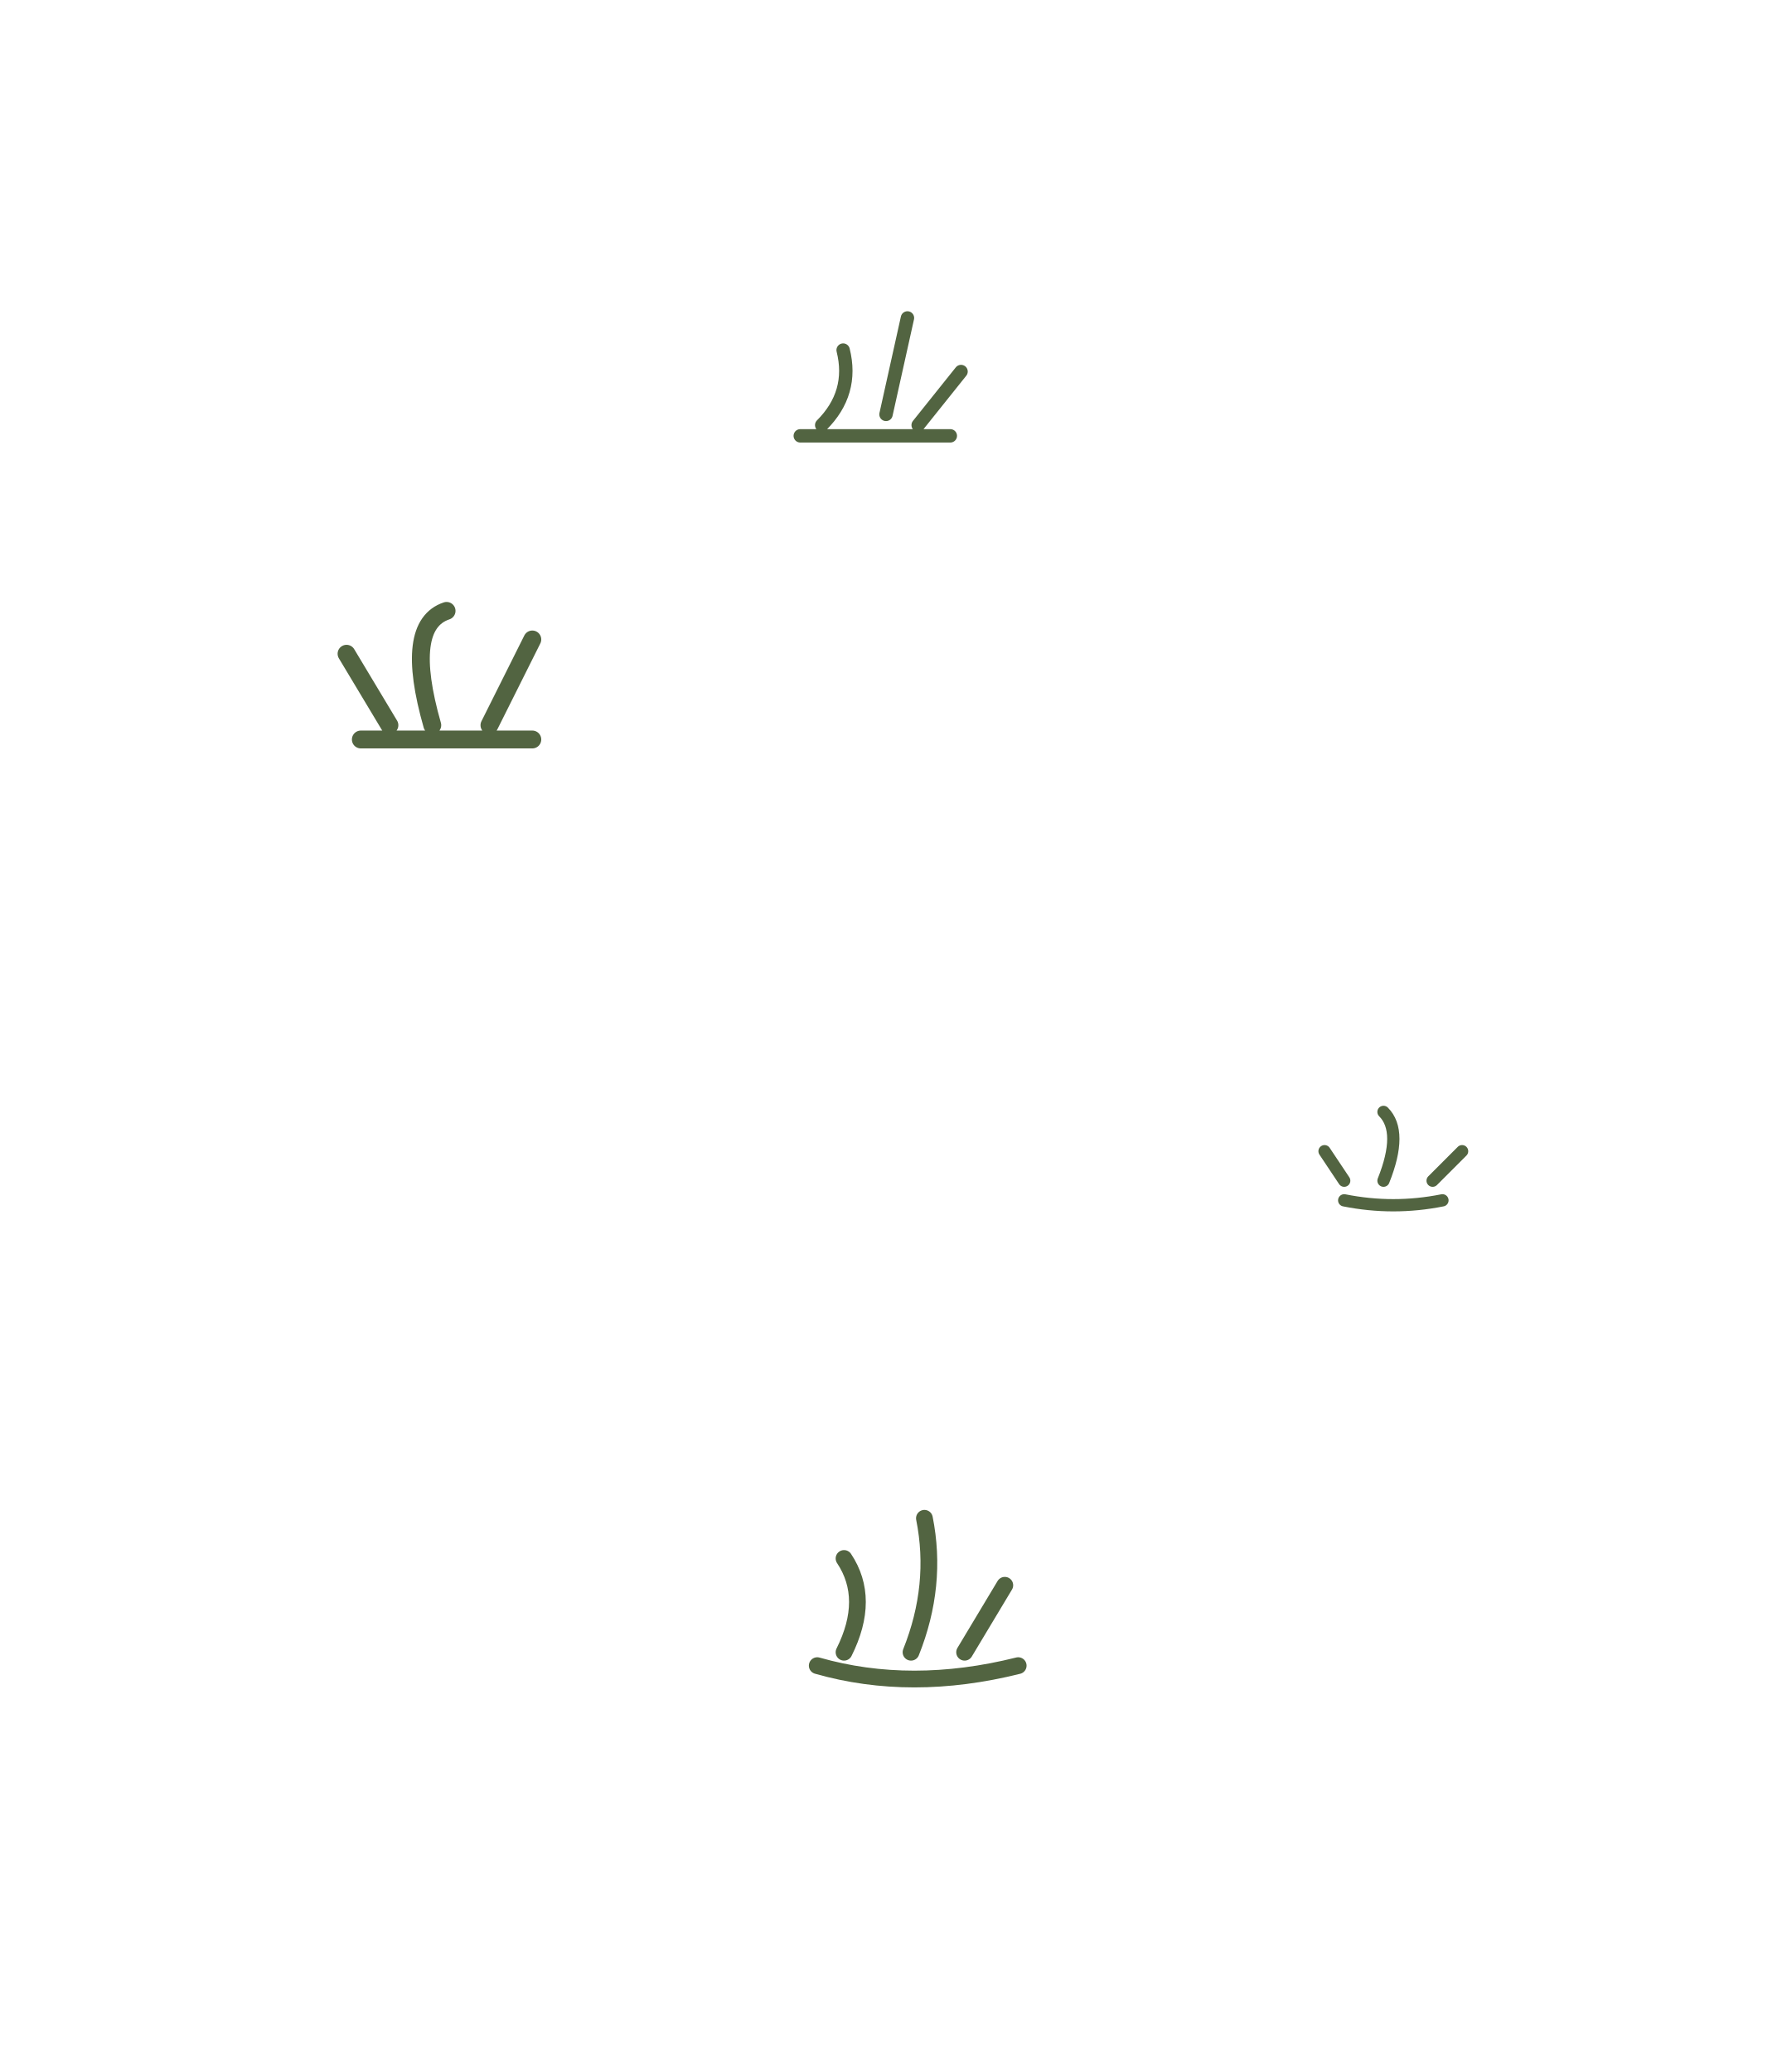
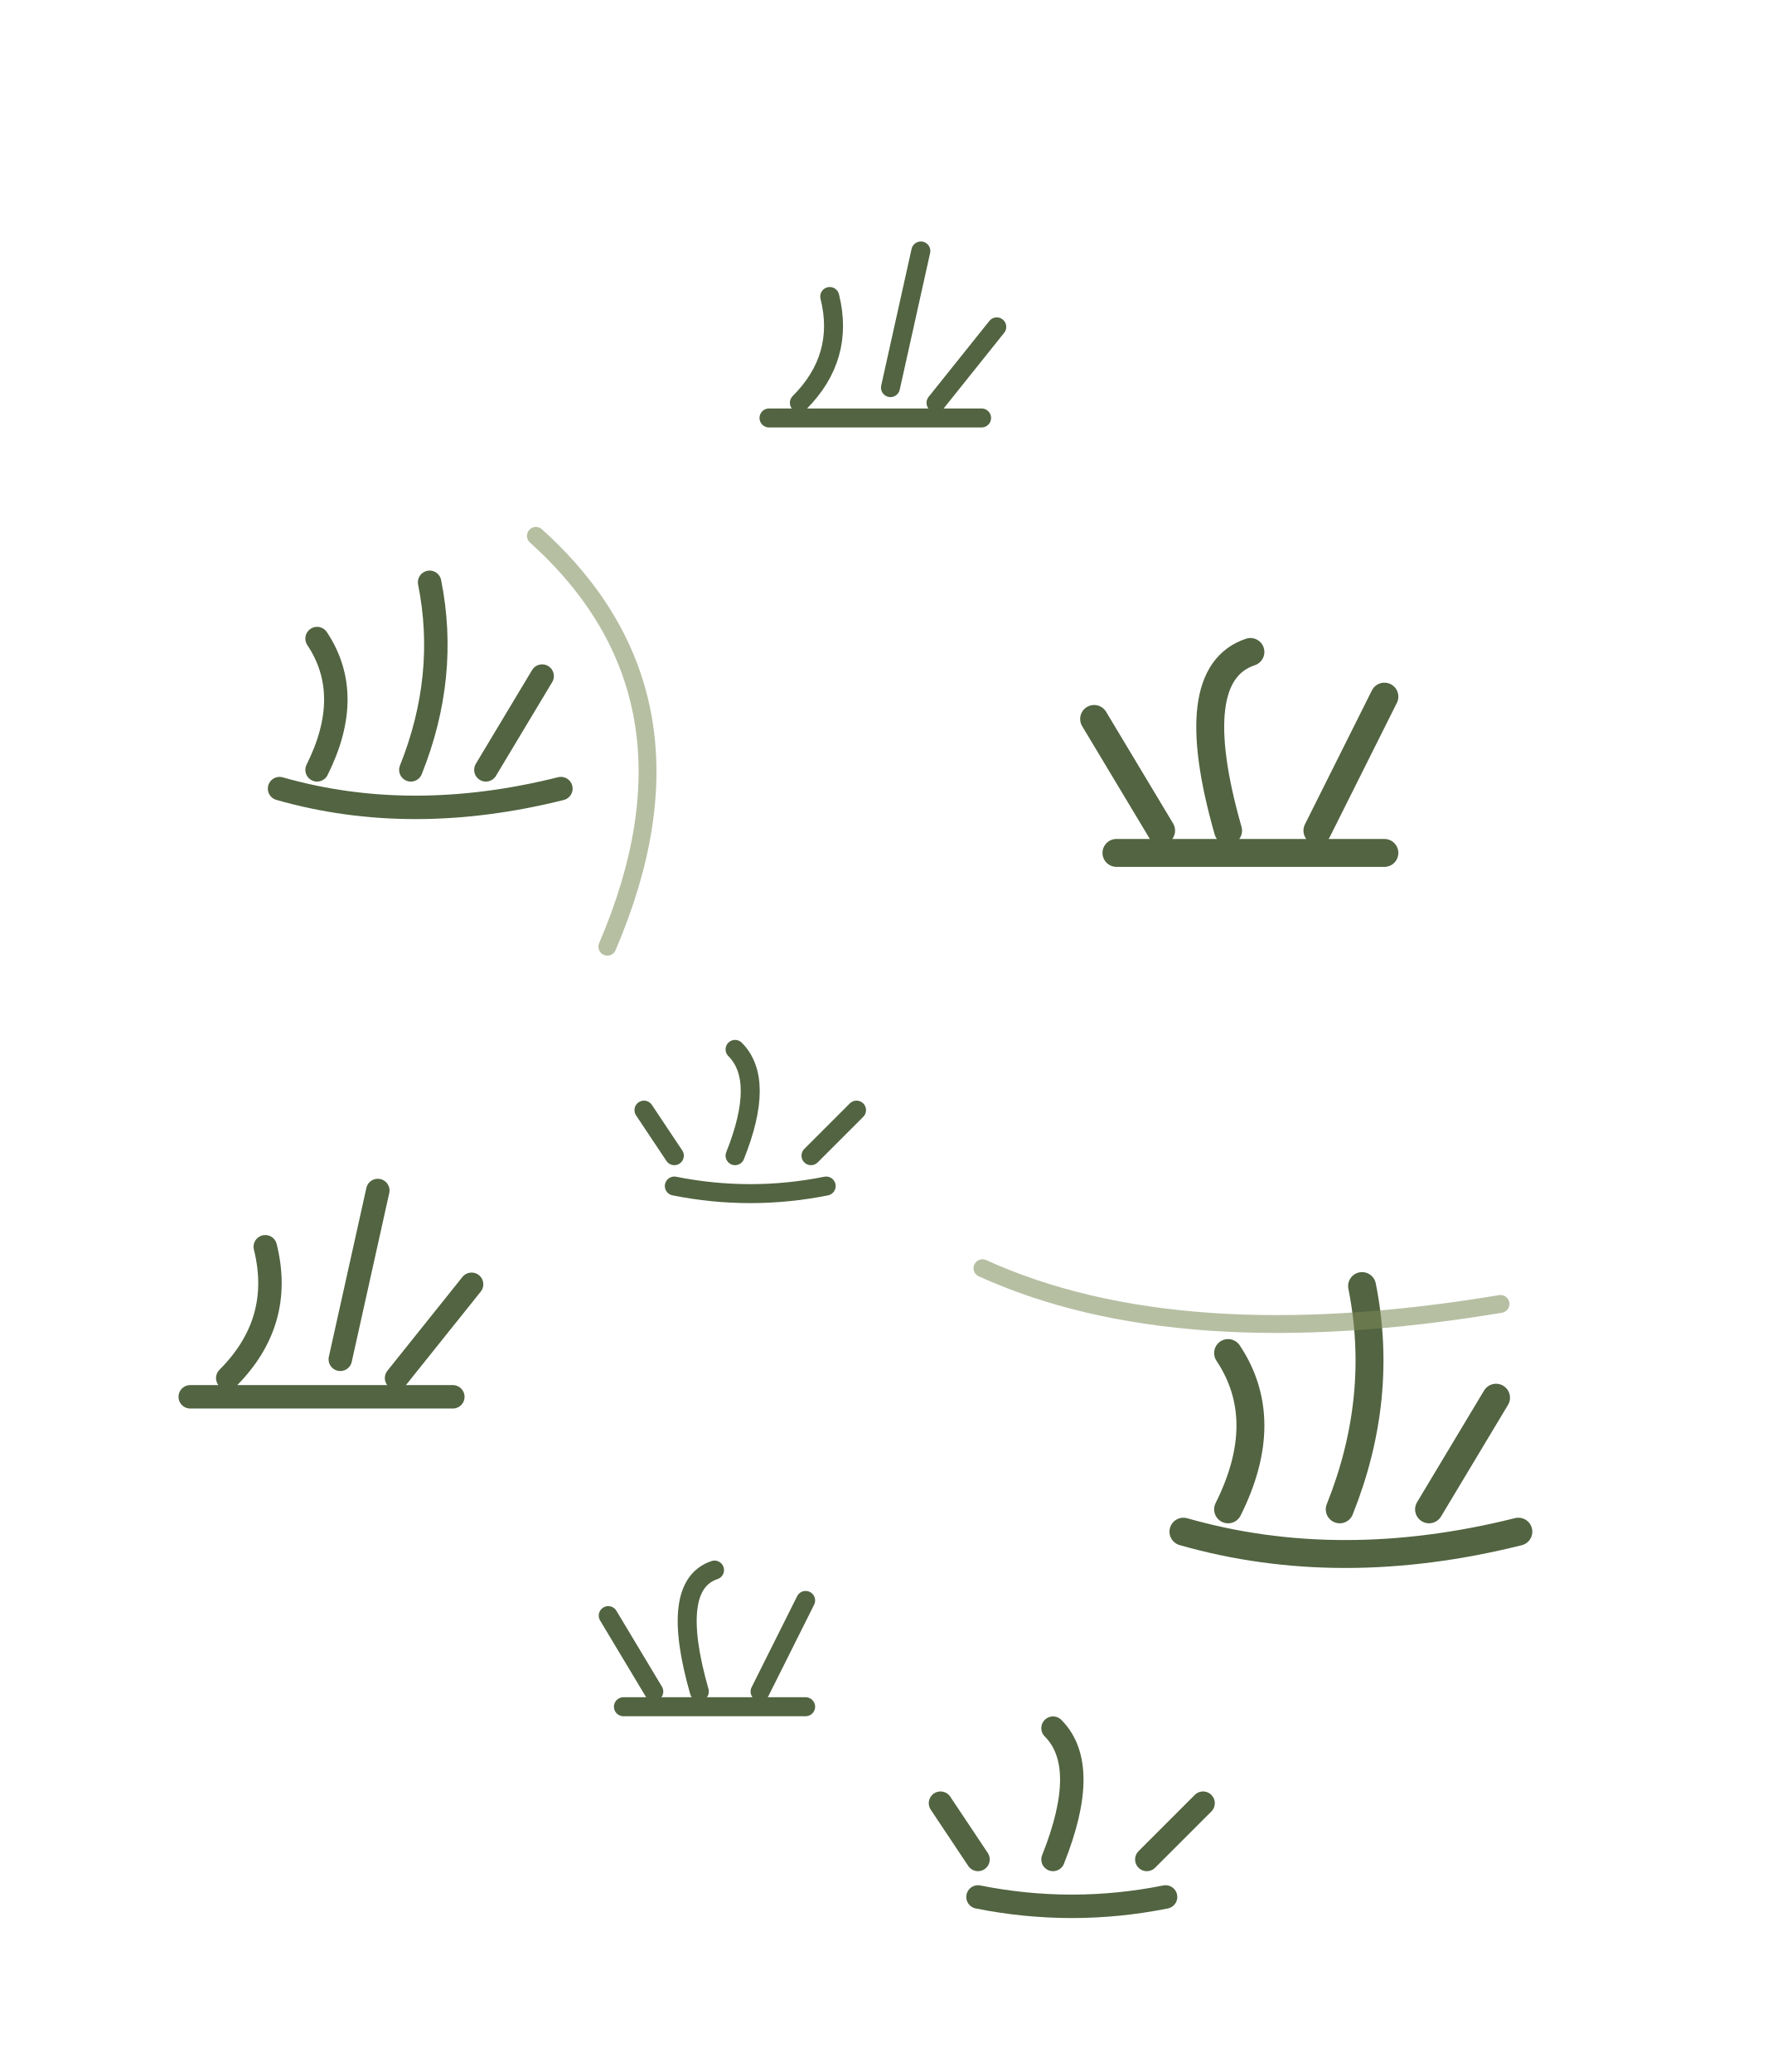
<svg xmlns="http://www.w3.org/2000/svg" viewBox="0 0 100 116">
-   <g transform="translate(49 22) scale(0.6)">
+   <g transform="translate(49 20) scale(0.85)">
    <path d="M-5 3Q-2 0 -3 -4M1 2L3 -7M4 3L8 -2M-7 4L7 4" fill="none" stroke="#526441" stroke-width="1.25" opacity="1" stroke-linecap="round" stroke-linejoin="round" />
  </g>
-   <g transform="translate(25 39) scale(0.8)">
+   <g transform="translate(23 41) scale(1.05)">
+     <path d="M-5 2Q-3 -2 -5 -5M0 2Q2 -3 1 -8M4 2L7 -3M-7 3Q0 5 8 3" fill="none" stroke="#526441" stroke-width="1.25" opacity="1" stroke-linecap="round" stroke-linejoin="round" />
+   </g>
+   <g transform="translate(70 44) scale(1.25)">
    <path d="M-4 2L-7 -3M-1 2Q-3 -5 0 -6M3 2L6 -4M-6 3L6 3" fill="none" stroke="#526441" stroke-width="1.25" opacity="1" stroke-linecap="round" stroke-linejoin="round" />
  </g>
-   <g transform="translate(78 65) scale(0.55)">
+   <g transform="translate(42 63) scale(0.85)">
    <path d="M-5 2L-7 -1M-1 2Q1 -3 -1 -5M4 2L7 -1M-5 4Q0 5 5 4" fill="none" stroke="#526441" stroke-width="1.25" opacity="1" stroke-linecap="round" stroke-linejoin="round" />
  </g>
-   <g transform="translate(51 91) scale(0.75)">
+   <g transform="translate(18 74) scale(1.05)">
+     <path d="M-5 3Q-2 0 -3 -4M1 2L3 -7M4 3L8 -2M-7 4L7 4" fill="none" stroke="#526441" stroke-width="1.25" opacity="1" stroke-linecap="round" stroke-linejoin="round" />
+   </g>
+   <g transform="translate(75 82) scale(1.25)">
    <path d="M-5 2Q-3 -2 -5 -5M0 2Q2 -3 1 -8M4 2L7 -3M-7 3Q0 5 8 3" fill="none" stroke="#526441" stroke-width="1.25" opacity="1" stroke-linecap="round" stroke-linejoin="round" />
  </g>
+   <g transform="translate(40 93) scale(0.85)">
+     <path d="M-4 2L-7 -3M-1 2Q-3 -5 0 -6M3 2L6 -4M-6 3L6 3" fill="none" stroke="#526441" stroke-width="1.25" opacity="1" stroke-linecap="round" stroke-linejoin="round" />
+   </g>
+   <g transform="translate(60 102) scale(1.05)">
+     <path d="M-5 2L-7 -1M-1 2Q1 -3 -1 -5M4 2L7 -1M-5 4Q0 5 5 4" fill="none" stroke="#526441" stroke-width="1.25" opacity="1" stroke-linecap="round" stroke-linejoin="round" />
+   </g>
+   <path d="M30 30Q40 39 34 53M55 71Q66 76 84 73" fill="none" stroke="#7C8B58" stroke-width="1" opacity="0.55" stroke-linecap="round" stroke-linejoin="round" />
</svg>
